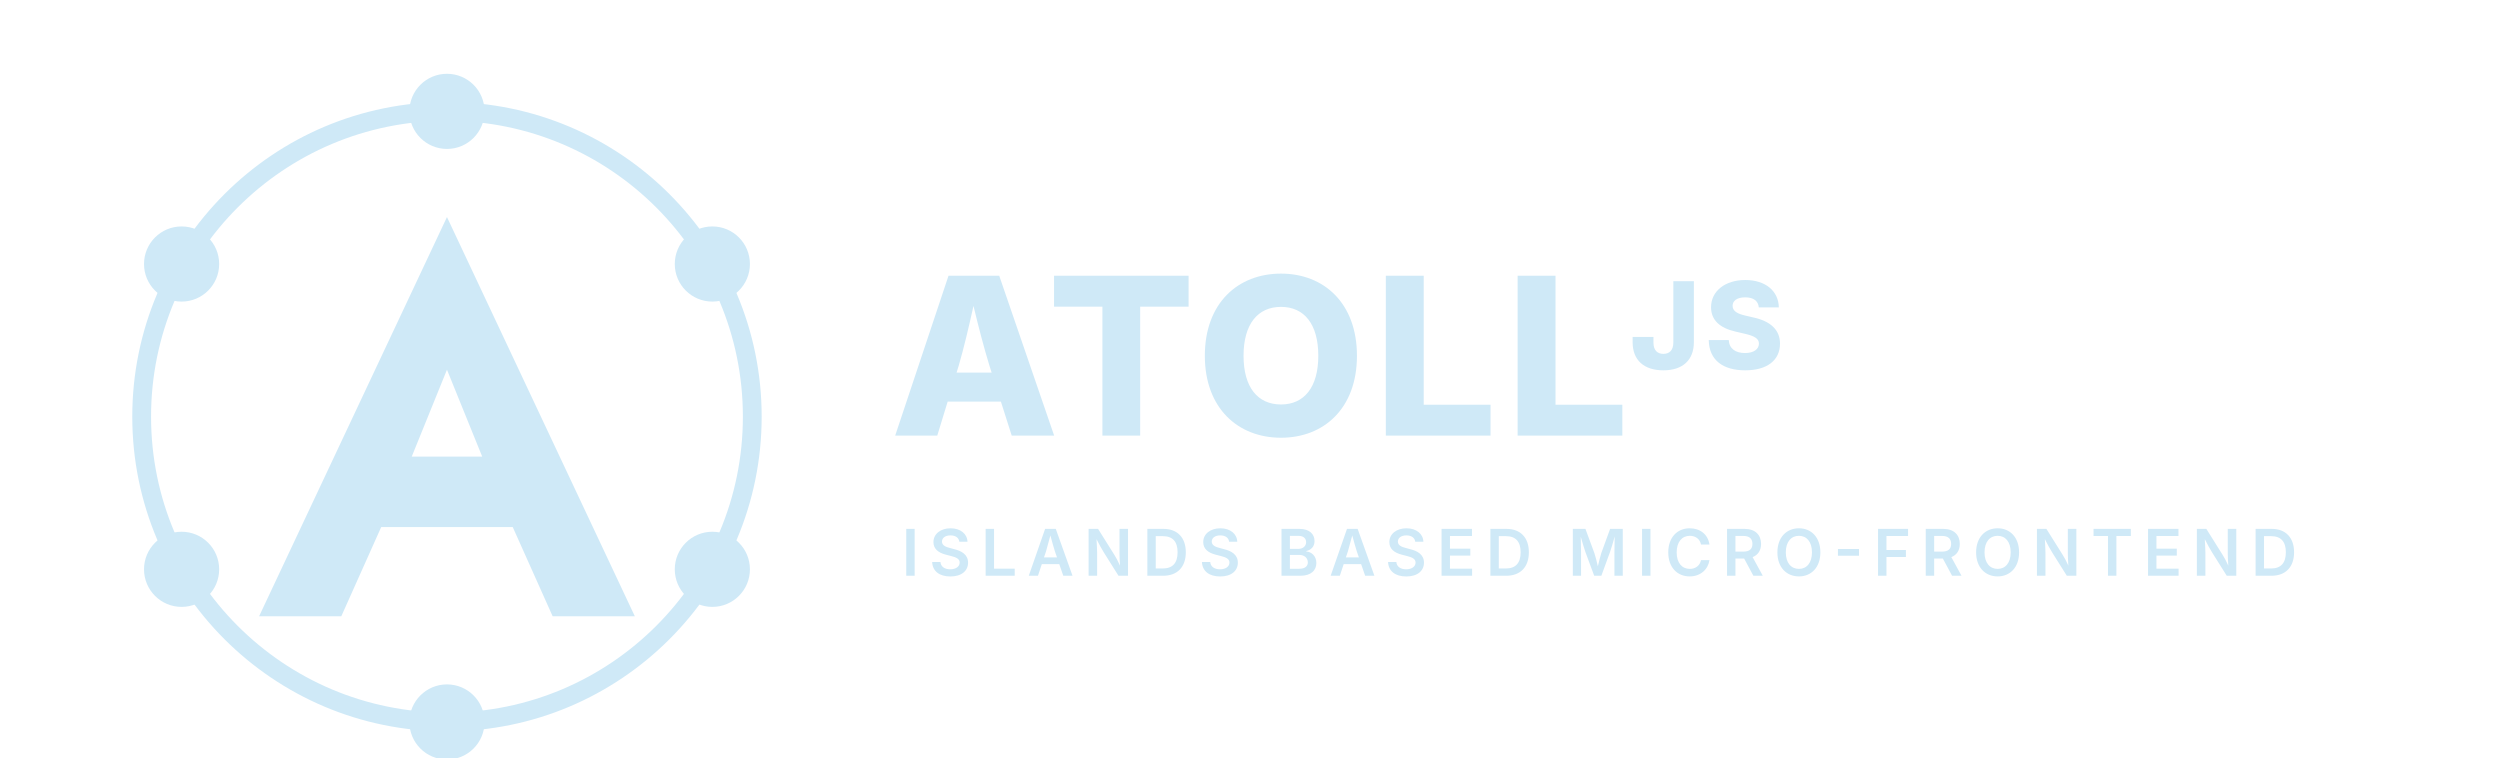
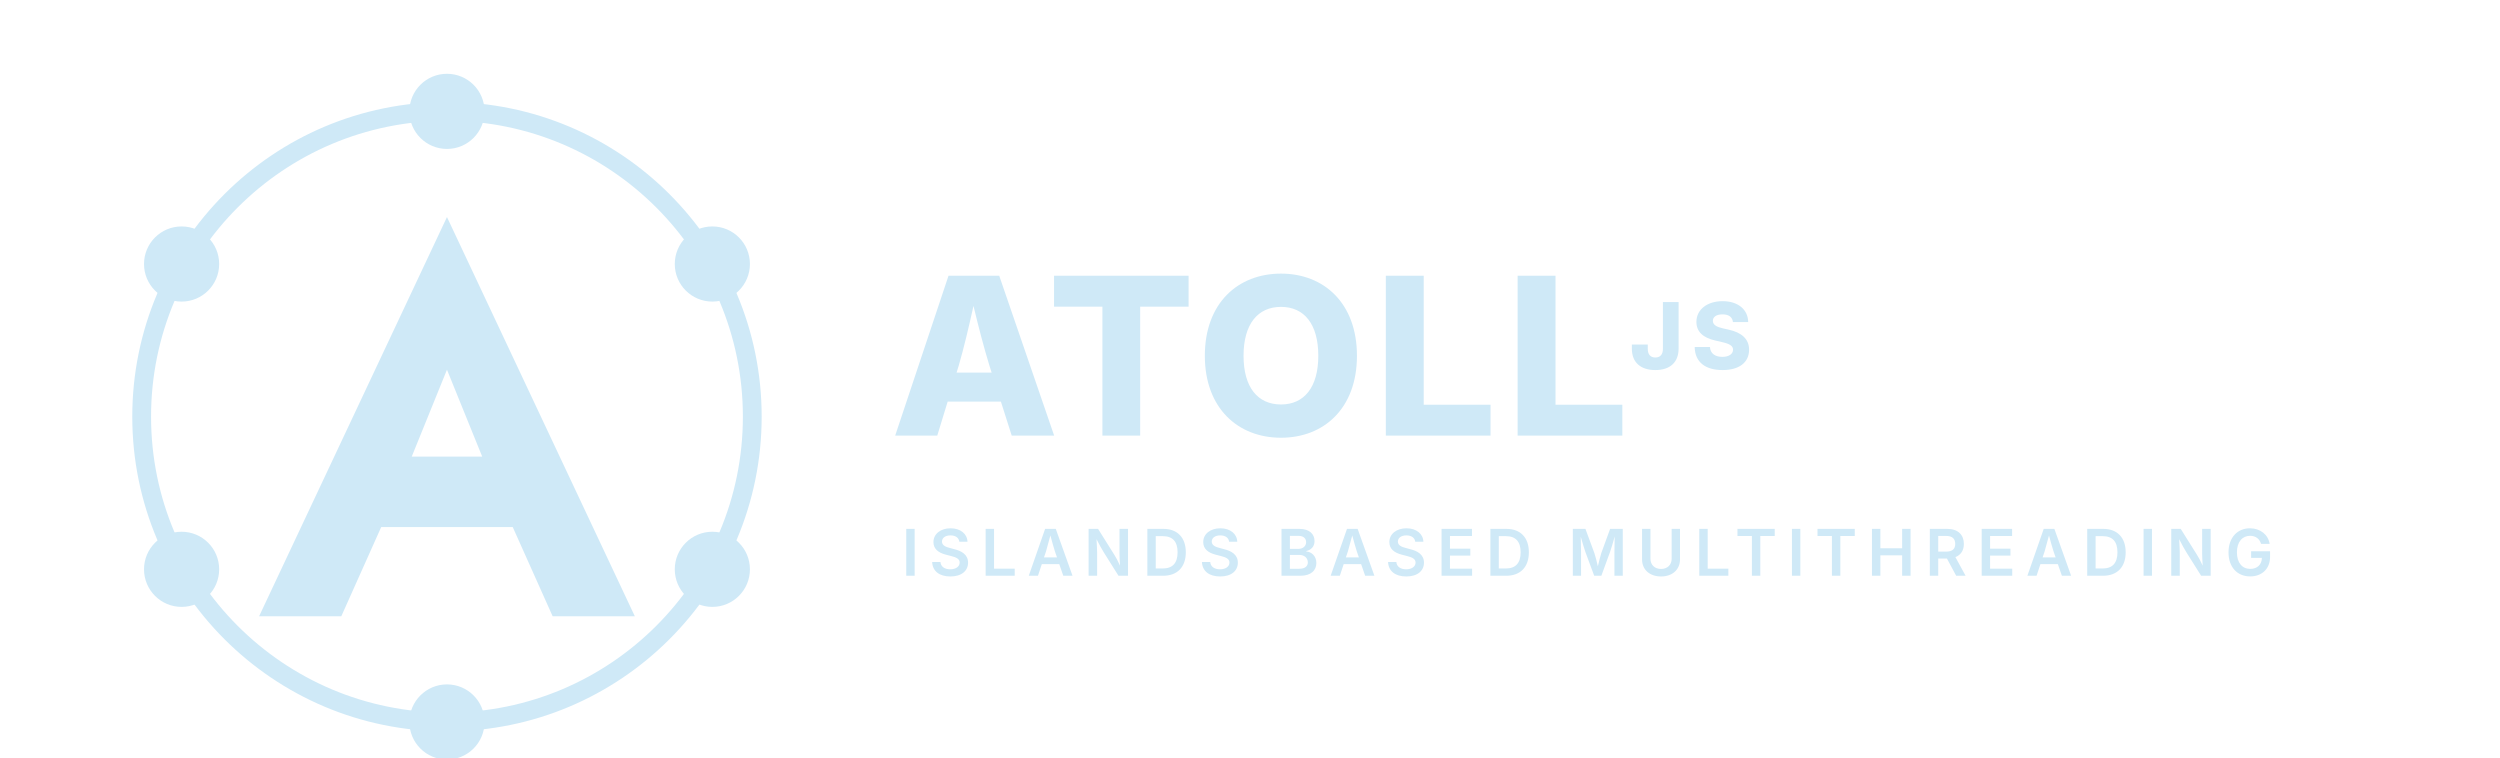
<svg xmlns="http://www.w3.org/2000/svg" viewBox="0 0 660 200">
  <g transform="translate(-37 -29.5) scale(0.62)">
    <path d="M 250 140 L 170 310 H 205 L 222 272 H 278 L 295 310 H 330 Z M 235 242 L 250 205 L 265 242 Z" fill="#cfe9f7" />
    <circle cx="250" cy="225" r="130" fill="none" stroke="#cfe9f7" stroke-width="8" />
    <circle cx="250" cy="95" r="16" fill="#cfe9f7" />
    <circle cx="363" cy="160" r="16" fill="#cfe9f7" />
    <circle cx="363" cy="290" r="16" fill="#cfe9f7" />
    <circle cx="250" cy="355" r="16" fill="#cfe9f7" />
    <circle cx="137" cy="290" r="16" fill="#cfe9f7" />
    <circle cx="137" cy="160" r="16" fill="#cfe9f7" />
  </g>
-   <text x="235" y="115" font-family="system-ui, -apple-system, sans-serif" font-weight="800" font-size="58" fill="#cfe9f7" letter-spacing="2">ATOLL<tspan dy="-0.55em" font-size="0.55em" letter-spacing="1">JS</tspan>
+   <text x="235" y="115" font-family="system-ui, -apple-system, sans-serif" font-weight="800" font-size="58" fill="#cfe9f7" letter-spacing="2">ATOLL<tspan dy="-0.72em" font-size="0.42em">JS</tspan>
  </text>
-   <text x="238" y="152" font-family="system-ui, -apple-system, sans-serif" font-weight="600" font-size="17" fill="#cfe9f7" letter-spacing="2.6">ISLANDS BASED MICRO-FRONTEND</text>
+   <text x="238" y="152" font-family="system-ui, -apple-system, sans-serif" font-weight="600" font-size="17" fill="#cfe9f7" letter-spacing="2.6">ISLANDS BASED MULTITHREADING</text>
</svg>
